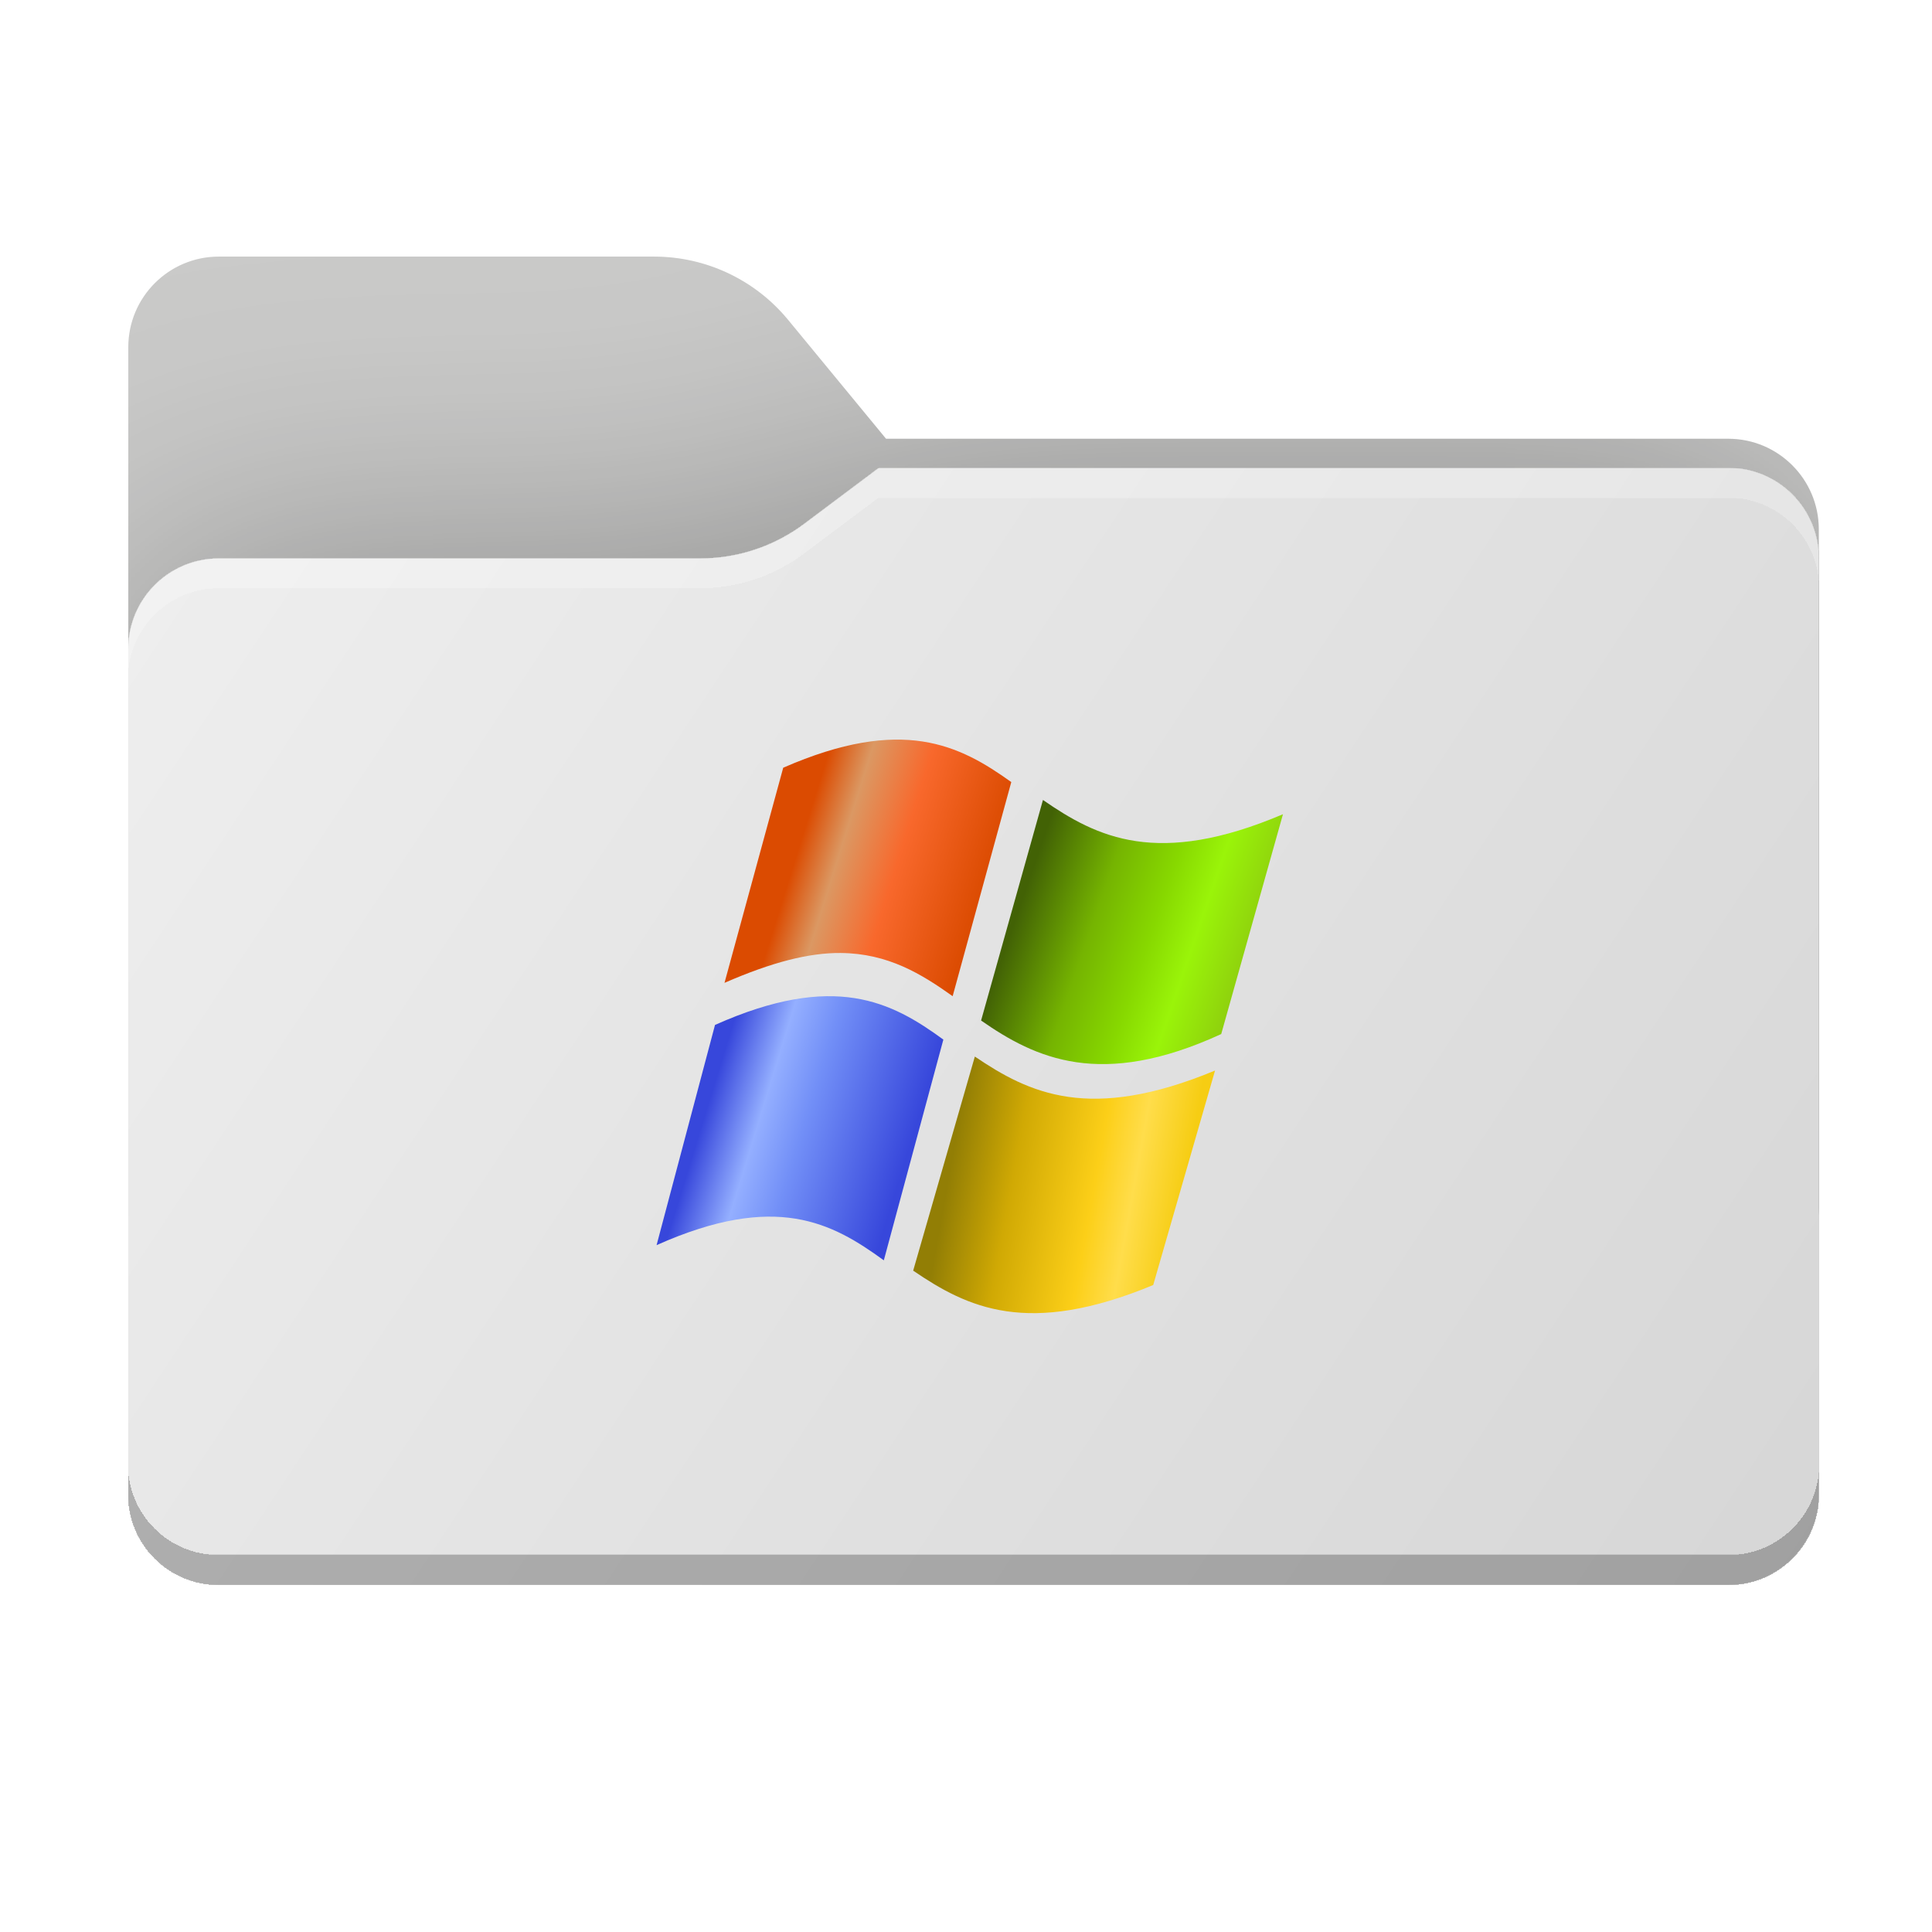
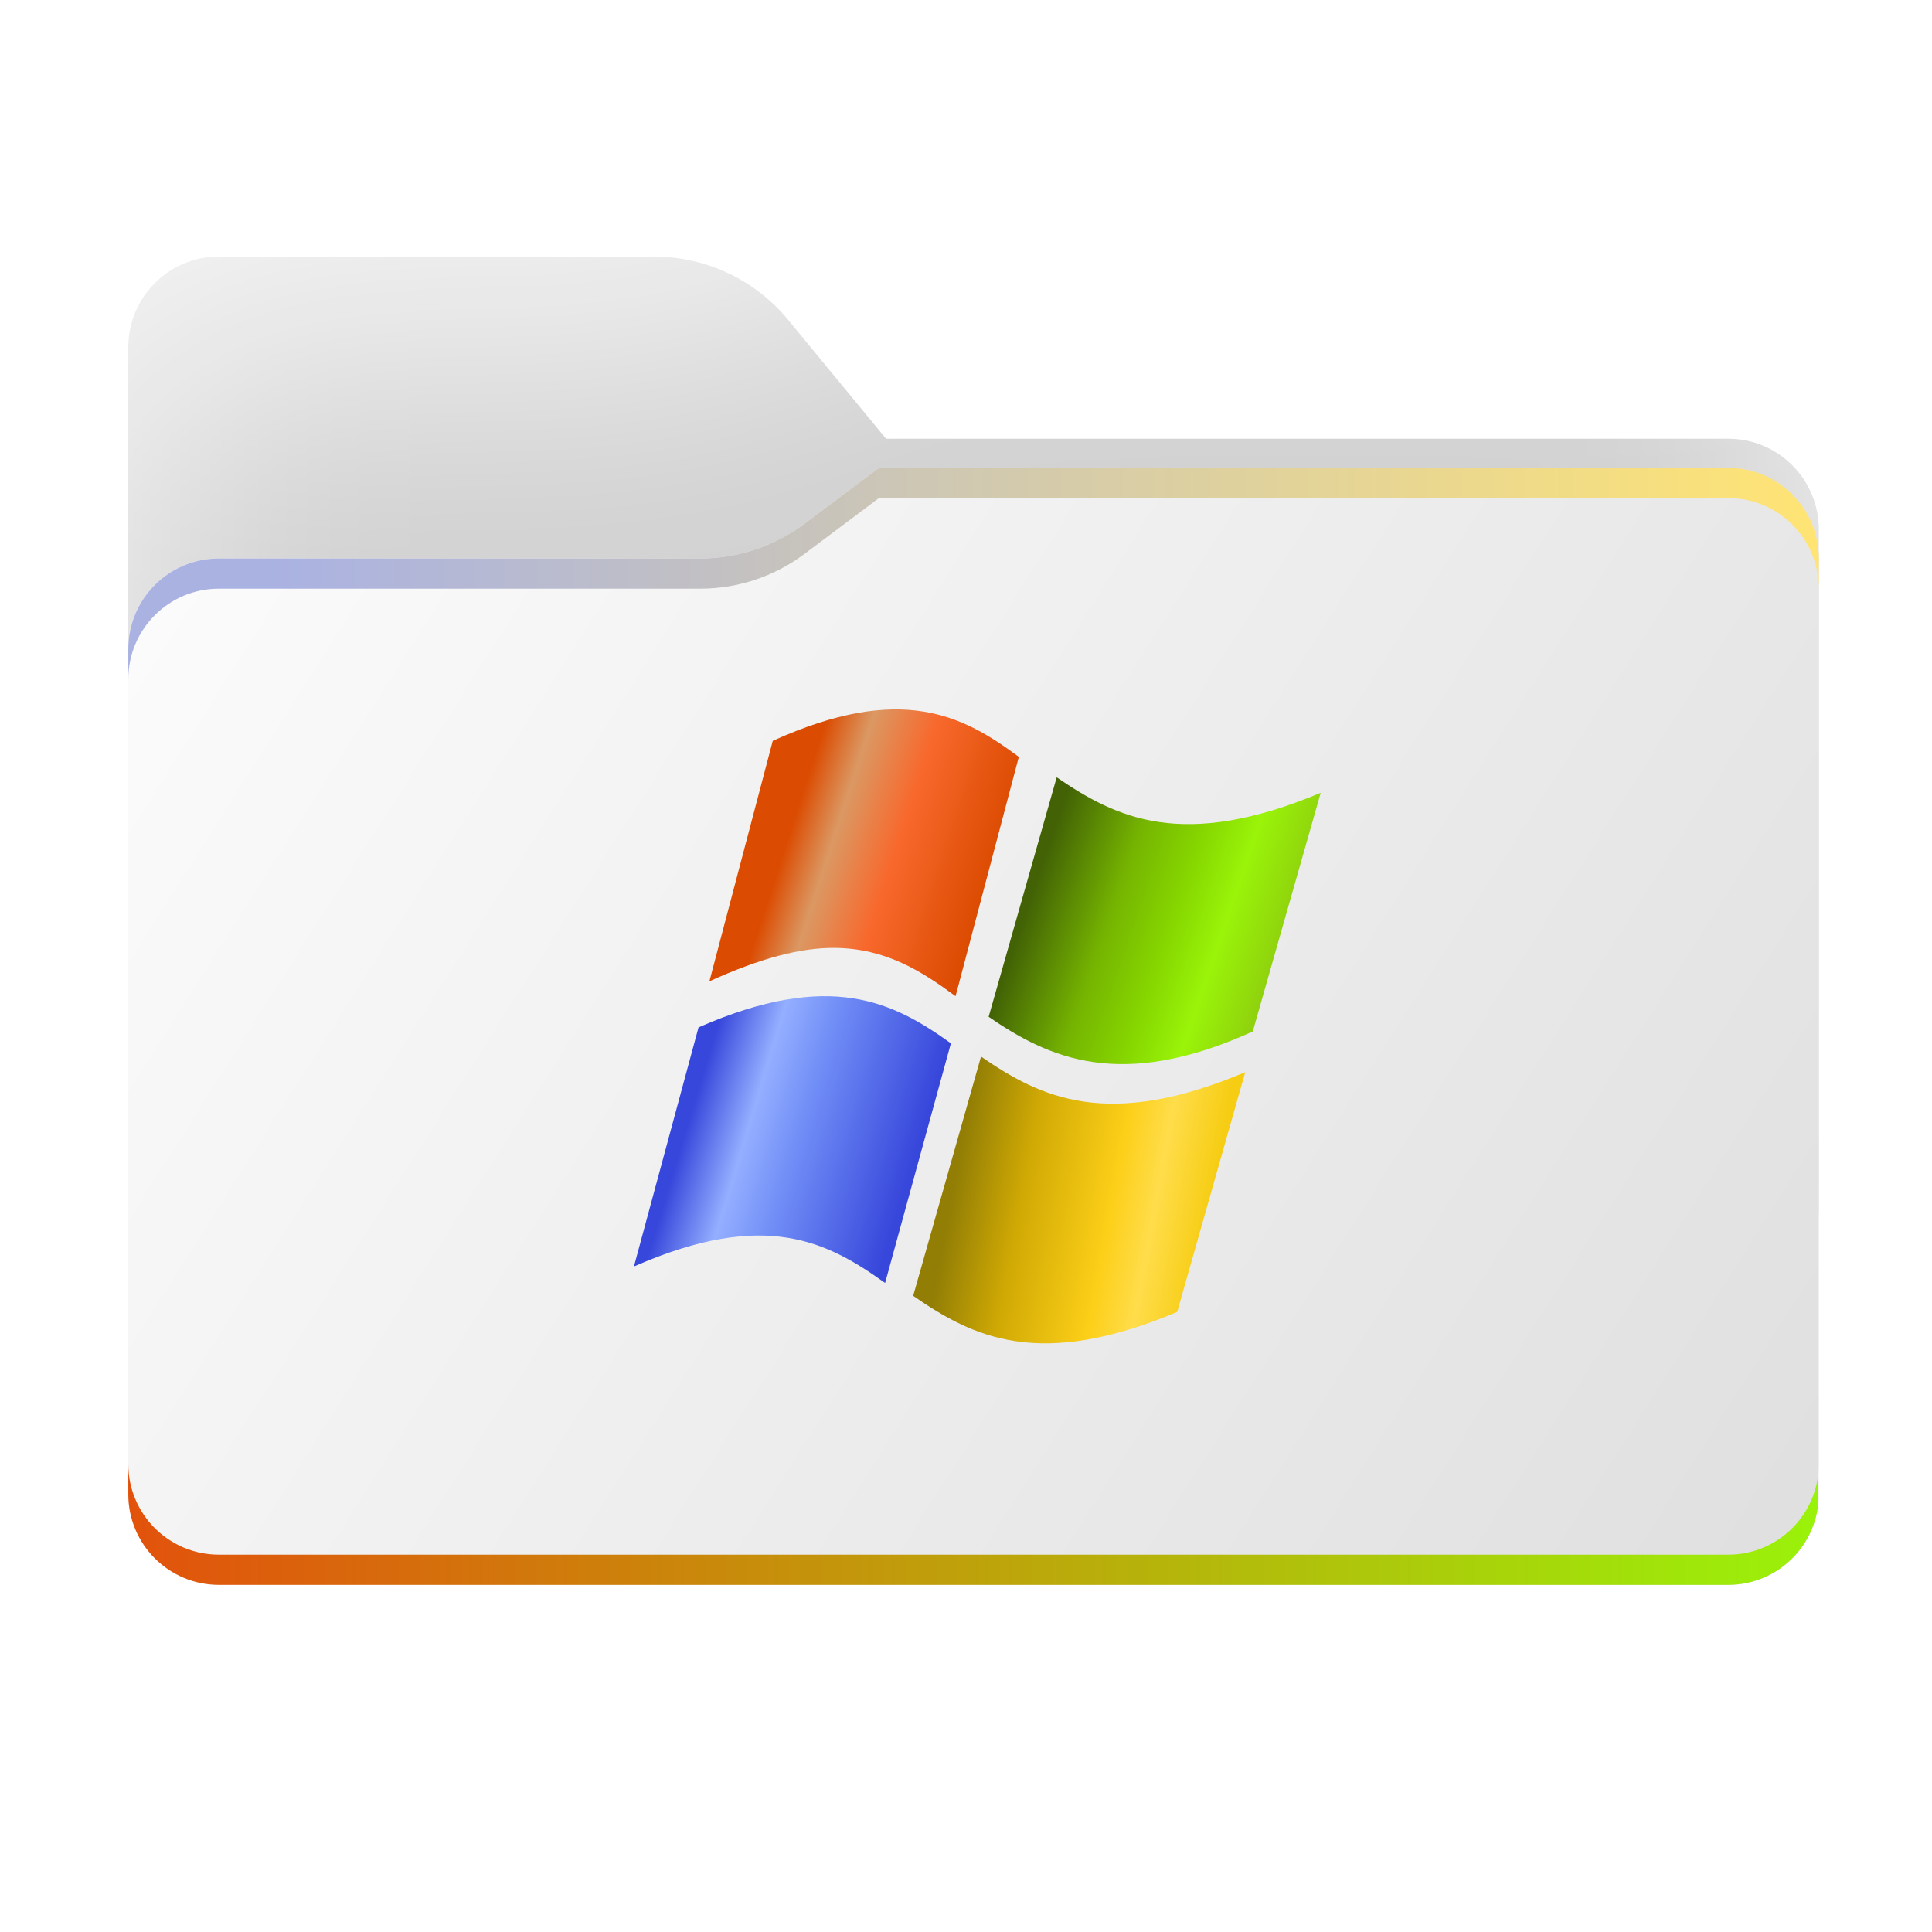
- <svg xmlns="http://www.w3.org/2000/svg" width="256" height="256" viewBox="0 0 256 256" fill="none">
-   <path fill-rule="evenodd" clip-rule="evenodd" d="M104.425 42.378C100.056 37.073 93.544 34 86.671 34H29C22.373 34 17 39.373 17 46V58.137V68.2V160C17 166.627 22.373 172 29 172H229C235.627 172 241 166.627 241 160V70.137C241 63.51 235.627 58.137 229 58.137H117.404L104.425 42.378Z" fill="#CACAC9" />
-   <mask id="mask0_641_15224" style="mask-type:alpha" maskUnits="userSpaceOnUse" x="17" y="34" width="224" height="138">
-     <path fill-rule="evenodd" clip-rule="evenodd" d="M104.425 42.378C100.056 37.073 93.544 34 86.671 34H29C22.373 34 17 39.373 17 46V58.137V68.2V160C17 166.627 22.373 172 29 172H229C235.627 172 241 166.627 241 160V70.137C241 63.51 235.627 58.137 229 58.137H117.404L104.425 42.378Z" fill="url(#paint0_linear_641_15224)" />
-   </mask>
-   <g mask="url(#mask0_641_15224)">
-     <g style="mix-blend-mode:multiply" filter="url(#filter0_f_641_15224)">
-       <path fill-rule="evenodd" clip-rule="evenodd" d="M92.789 74C97.764 74 102.605 72.387 106.586 69.402L116.459 62H229C235.627 62 241 67.373 241 74V108V160C241 166.627 235.627 172 229 172H29C22.373 172 17 166.627 17 160L17 108V86C17 79.373 22.373 74 29 74H87H92.789Z" fill="black" fill-opacity="0.3" />
+ <svg xmlns="http://www.w3.org/2000/svg" fill="none" version="1.1" width="256" height="256" viewBox="0 0 256 256">
+   <defs>
+     <clipPath id="master_svg0_7_3820">
+       <rect x="0" y="0" width="256" height="256" rx="0" />
+     </clipPath>
+     <mask id="master_svg1_7_3835" style="mask-type:alpha" maskUnits="objectBoundingBox">
+       <g>
+         <g>
+           <path d="M104.425,42.378C100.056,37.073,93.544,34,86.671,34L29,34C22.373,34,17,39.373,17,46L17,58.137L17,68.2L17,160C17,166.627,22.373,172,29,172L229,172C235.627,172,241,166.627,241,160L241,70.137C241,63.51,235.627,58.137,229,58.137L117.404,58.137L104.425,42.378Z" fill-rule="evenodd" fill="#74D4FE" fill-opacity="1" style="mix-blend-mode:passthrough" />
+         </g>
+       </g>
+     </mask>
+     <filter id="master_svg2_7_3833" filterUnits="objectBoundingBox" color-interpolation-filters="sRGB" x="-0.33" y="-0.536" width="1.661" height="2.072">
+       <feFlood flood-opacity="0" result="BackgroundImageFix" />
+       <feBlend mode="normal" in="SourceGraphic" in2="BackgroundImageFix" result="shape" />
+       <feGaussianBlur stdDeviation="18.5" result="effect1_foregroundBlur" />
+     </filter>
+     <linearGradient x1="-0.031" y1="0" x2="1.202" y2="0.522" id="master_svg3_7_2361">
+       <stop offset="0%" stop-color="#FDFDFD" stop-opacity="1" />
+       <stop offset="100%" stop-color="#DFDFDF" stop-opacity="1" />
+     </linearGradient>
+     <linearGradient x1="0" y1="0.5" x2="1" y2="0.5" id="master_svg4_7_3996">
+       <stop offset="8.571%" stop-color="#AAB2E2" stop-opacity="1" />
+       <stop offset="100%" stop-color="#FFE474" stop-opacity="1" />
+     </linearGradient>
+     <linearGradient x1="0" y1="0.5" x2="1" y2="0.5" id="master_svg5_7_3882">
+       <stop offset="0%" stop-color="#E2520C" stop-opacity="1" />
+       <stop offset="100%" stop-color="#9AF20A" stop-opacity="1" />
+       <stop offset="100%" stop-color="#FFFFFF" stop-opacity="1" />
+     </linearGradient>
+     <linearGradient x1="0.138" y1="0.371" x2="0.882" y2="0.59" id="master_svg6_7_3842">
+       <stop offset="0%" stop-color="#426205" stop-opacity="1" />
+       <stop offset="32.344%" stop-color="#75B401" stop-opacity="1" />
+       <stop offset="57.344%" stop-color="#87D800" stop-opacity="1" />
+       <stop offset="76.095%" stop-color="#9AF409" stop-opacity="1" />
+       <stop offset="100%" stop-color="#8FD10D" stop-opacity="1" />
+     </linearGradient>
+     <linearGradient x1="0.158" y1="0.486" x2="0.853" y2="0.676" id="master_svg7_7_3839">
+       <stop offset="0%" stop-color="#3747DB" stop-opacity="1" />
+       <stop offset="26.069%" stop-color="#94AFFF" stop-opacity="1" />
+       <stop offset="47.834%" stop-color="#728FF7" stop-opacity="1" />
+       <stop offset="100%" stop-color="#3747DB" stop-opacity="1" />
+     </linearGradient>
+     <linearGradient x1="0.237" y1="0.5" x2="0.877" y2="0.692" id="master_svg8_7_3848">
+       <stop offset="0%" stop-color="#DB4B01" stop-opacity="1" />
+       <stop offset="21.406%" stop-color="#DB9863" stop-opacity="1" />
+       <stop offset="52.136%" stop-color="#F8682C" stop-opacity="1" />
+       <stop offset="100%" stop-color="#DB4B01" stop-opacity="1" />
+     </linearGradient>
+     <linearGradient x1="0.138" y1="0.338" x2="0.906" y2="0.46" id="master_svg9_7_3845">
+       <stop offset="0%" stop-color="#927E05" stop-opacity="1" />
+       <stop offset="27.135%" stop-color="#D0A904" stop-opacity="1" />
+       <stop offset="62.032%" stop-color="#FCCF18" stop-opacity="1" />
+       <stop offset="78.699%" stop-color="#FFDD4B" stop-opacity="1" />
+       <stop offset="100%" stop-color="#F6CD13" stop-opacity="1" />
+     </linearGradient>
+   </defs>
+   <g clip-path="url(#master_svg0_7_3820)">
+     <g>
+       <path d="M104.425,42.378C100.056,37.073,93.544,34,86.671,34L29,34C22.373,34,17,39.373,17,46L17,58.137L17,68.2L17,160C17,166.627,22.373,172,29,172L229,172C235.627,172,241,166.627,241,160L241,70.137C241,63.51,235.627,58.137,229,58.137L117.404,58.137L104.425,42.378Z" fill-rule="evenodd" fill="#F4F4F4" fill-opacity="1" style="mix-blend-mode:passthrough" />
+     </g>
+     <g mask="url(#master_svg1_7_3835)">
+       <g>
+         <g style="mix-blend-mode:multiply" filter="url(#master_svg2_7_3833)">
+           <g>
+             <path d="M92.789,49.055C97.764,49.055,102.605,47.031,106.586,43.287L116.459,34L229,34C235.627,34,241,40.74,241,49.055L241,91.709L241,156.945C241,165.259,235.627,172,229,172L29,172C22.373,172,17,165.259,17,156.945L17,91.709L17,64.109C17,55.795,22.373,49.055,29,49.055L87,49.055L92.789,49.055Z" fill-rule="evenodd" fill="#000000" fill-opacity="0.15" style="mix-blend-mode:passthrough" />
+           </g>
+         </g>
+       </g>
+     </g>
+     <g>
+       <g>
+         <path d="M92.789,74C97.764,74,102.605,72.387,106.586,69.402L116.459,62L229,62C235.627,62,241,67.373,241,74L241,108L241,198C241,204.627,235.627,210,229,210L29,210C22.373,210,17,204.627,17,198L17,108L17,86C17,79.373,22.373,74,29,74L87,74L92.789,74Z" fill-rule="evenodd" fill="url(#master_svg3_7_2361)" fill-opacity="1" style="mix-blend-mode:passthrough" />
+       </g>
+       <g>
+         <path d="M106.59,69.4C102.61,72.38,97.77,74,92.79,74L29,74C22.37,74,17,79.37,17,86L17,90C17,83.37,22.37,78,29,78L92.79,78C97.77,78,102.61,76.39,106.59,73.4L116.46,66L229,66C235.63,66,241,71.37,241,78L241,74C241,67.37,235.63,62,229,62L116.46,62L106.59,69.4Z" fill-rule="evenodd" fill="url(#master_svg4_7_3996)" fill-opacity="1" style="mix-blend-mode:passthrough" />
+       </g>
+     </g>
+     <g>
+       <path d="M17,194L17,198C17,204.63,22.37,210,29,210L229,210C235.63,210,241,204.63,241,198L241,194C241,200.63,235.63,206,229,206L29,206C22.37,206,17,200.63,17,194Z" fill-rule="evenodd" fill="url(#master_svg5_7_3882)" fill-opacity="1" style="mix-blend-mode:passthrough" />
+     </g>
+     <g>
+       <path d="M175,105.051C156.724,112.717,147.937,108.408,140.017,103L131,134.73C138.912,140.168,148.465,144.641,166,136.676L175,105.051Z" fill="url(#master_svg6_7_3842)" fill-opacity="1" style="mix-blend-mode:passthrough" />
+     </g>
+     <g>
+       <path d="M117.281,170C109.708,164.599,101.476,160.156,84,167.814L92.557,136.135C110.038,128.476,118.434,132.81,126,138.245L117.281,169.999L117.281,170Z" fill="url(#master_svg7_7_3839)" fill-opacity="1" style="mix-blend-mode:passthrough" />
+     </g>
+     <g>
+       <path d="M126.618,132C122.17,128.72,117.386,125.657,110.592,125.602C106.11,125.564,100.774,126.958,94,130.025L102.394,98.167C119.438,90.448,127.624,94.817,135,100.292L126.618,132Z" fill="url(#master_svg8_7_3848)" fill-opacity="1" style="mix-blend-mode:passthrough" />
+     </g>
+     <g>
+       <path d="M129.989,140C137.914,145.444,146.715,149.779,165,142.068L155.987,173.834C137.698,181.553,128.916,177.182,121,171.704L129.989,140Z" fill="url(#master_svg9_7_3845)" fill-opacity="1" style="mix-blend-mode:passthrough" />
    </g>
  </g>
-   <g filter="url(#filter1_ii_641_15224)">
-     <path fill-rule="evenodd" clip-rule="evenodd" d="M92.789 74C97.764 74 102.605 72.387 106.586 69.402L116.459 62H229C235.627 62 241 67.373 241 74V108V198C241 204.627 235.627 210 229 210H29C22.373 210 17 204.627 17 198L17 108V86C17 79.373 22.373 74 29 74H87H92.789Z" fill="url(#paint1_linear_641_15224)" />
-   </g>
-   <path d="M170 107.889C153.385 114.95 145.397 110.981 138.197 106L130 135.225C137.193 140.234 145.877 144.353 161.818 137.017L170 107.889Z" fill="url(#paint2_linear_641_15224)" />
-   <path d="M117.111 167C110.26 162.025 102.812 157.933 87 164.987L94.742 135.809C110.558 128.754 118.155 132.746 125 137.752L117.111 166.999V167Z" fill="url(#paint3_linear_641_15224)" />
-   <path d="M126.231 132C122.109 129.065 117.675 126.325 111.378 126.275C107.224 126.241 102.278 127.489 96 130.233L103.78 101.728C119.577 94.822 127.164 98.731 134 103.63L126.231 132Z" fill="url(#paint4_linear_641_15224)" />
-   <path d="M129.172 140C136.376 144.871 144.377 148.75 161 141.85L152.806 170.273C136.18 177.179 128.196 173.268 121 168.367L129.172 140Z" fill="url(#paint5_linear_641_15224)" />
-   <defs>
-     <filter id="filter0_f_641_15224" x="-20" y="25" width="298" height="184" filterUnits="userSpaceOnUse" color-interpolation-filters="sRGB">
-       <feFlood flood-opacity="0" result="BackgroundImageFix" />
-       <feBlend mode="normal" in="SourceGraphic" in2="BackgroundImageFix" result="shape" />
-       <feGaussianBlur stdDeviation="18.5" result="effect1_foregroundBlur_641_15224" />
-     </filter>
-     <filter id="filter1_ii_641_15224" x="17" y="62" width="224" height="148" filterUnits="userSpaceOnUse" color-interpolation-filters="sRGB">
-       <feFlood flood-opacity="0" result="BackgroundImageFix" />
-       <feBlend mode="normal" in="SourceGraphic" in2="BackgroundImageFix" result="shape" />
-       <feColorMatrix in="SourceAlpha" type="matrix" values="0 0 0 0 0 0 0 0 0 0 0 0 0 0 0 0 0 0 127 0" result="hardAlpha" />
-       <feOffset dy="-4" />
-       <feComposite in2="hardAlpha" operator="arithmetic" k2="-1" k3="1" />
-       <feColorMatrix type="matrix" values="0 0 0 0 0 0 0 0 0 0 0 0 0 0 0 0 0 0 0.25 0" />
-       <feBlend mode="normal" in2="shape" result="effect1_innerShadow_641_15224" />
-       <feColorMatrix in="SourceAlpha" type="matrix" values="0 0 0 0 0 0 0 0 0 0 0 0 0 0 0 0 0 0 127 0" result="hardAlpha" />
-       <feOffset dy="4" />
-       <feComposite in2="hardAlpha" operator="arithmetic" k2="-1" k3="1" />
-       <feColorMatrix type="matrix" values="0 0 0 0 1 0 0 0 0 1 0 0 0 0 1 0 0 0 0.25 0" />
-       <feBlend mode="normal" in2="effect1_innerShadow_641_15224" result="effect2_innerShadow_641_15224" />
-     </filter>
-     <linearGradient id="paint0_linear_641_15224" x1="17" y1="34" x2="197.768" y2="215.142" gradientUnits="userSpaceOnUse">
-       <stop stop-color="#05815D" />
-       <stop offset="1" stop-color="#0C575F" />
-     </linearGradient>
-     <linearGradient id="paint1_linear_641_15224" x1="17" y1="62" x2="241" y2="210" gradientUnits="userSpaceOnUse">
-       <stop stop-color="#EFEFEF" />
-       <stop offset="1" stop-color="#D6D6D6" />
-     </linearGradient>
-     <linearGradient id="paint2_linear_641_15224" x1="135.5" y1="119" x2="164.5" y2="129" gradientUnits="userSpaceOnUse">
-       <stop stop-color="#426205" />
-       <stop offset="0.323" stop-color="#75B401" />
-       <stop offset="0.573" stop-color="#87D800" />
-       <stop offset="0.761" stop-color="#9AF409" />
-       <stop offset="1" stop-color="#8FD10D" />
-     </linearGradient>
-     <linearGradient id="paint3_linear_641_15224" x1="93" y1="149" x2="119" y2="157" gradientUnits="userSpaceOnUse">
-       <stop stop-color="#3747DB" />
-       <stop offset="0.261" stop-color="#94AFFF" />
-       <stop offset="0.478" stop-color="#728FF7" />
-       <stop offset="1" stop-color="#3747DB" />
-     </linearGradient>
-     <linearGradient id="paint4_linear_641_15224" x1="105" y1="115" x2="129" y2="122.5" gradientUnits="userSpaceOnUse">
-       <stop stop-color="#DB4B01" />
-       <stop offset="0.214" stop-color="#DB9863" />
-       <stop offset="0.521" stop-color="#F8682C" />
-       <stop offset="1" stop-color="#DB4B01" />
-     </linearGradient>
-     <linearGradient id="paint5_linear_641_15224" x1="126.5" y1="151.5" x2="157" y2="157" gradientUnits="userSpaceOnUse">
-       <stop stop-color="#927E05" />
-       <stop offset="0.271" stop-color="#D0A904" />
-       <stop offset="0.62" stop-color="#FCCF18" />
-       <stop offset="0.787" stop-color="#FFDD4B" />
-       <stop offset="1" stop-color="#F6CD13" />
-     </linearGradient>
-   </defs>
</svg>
